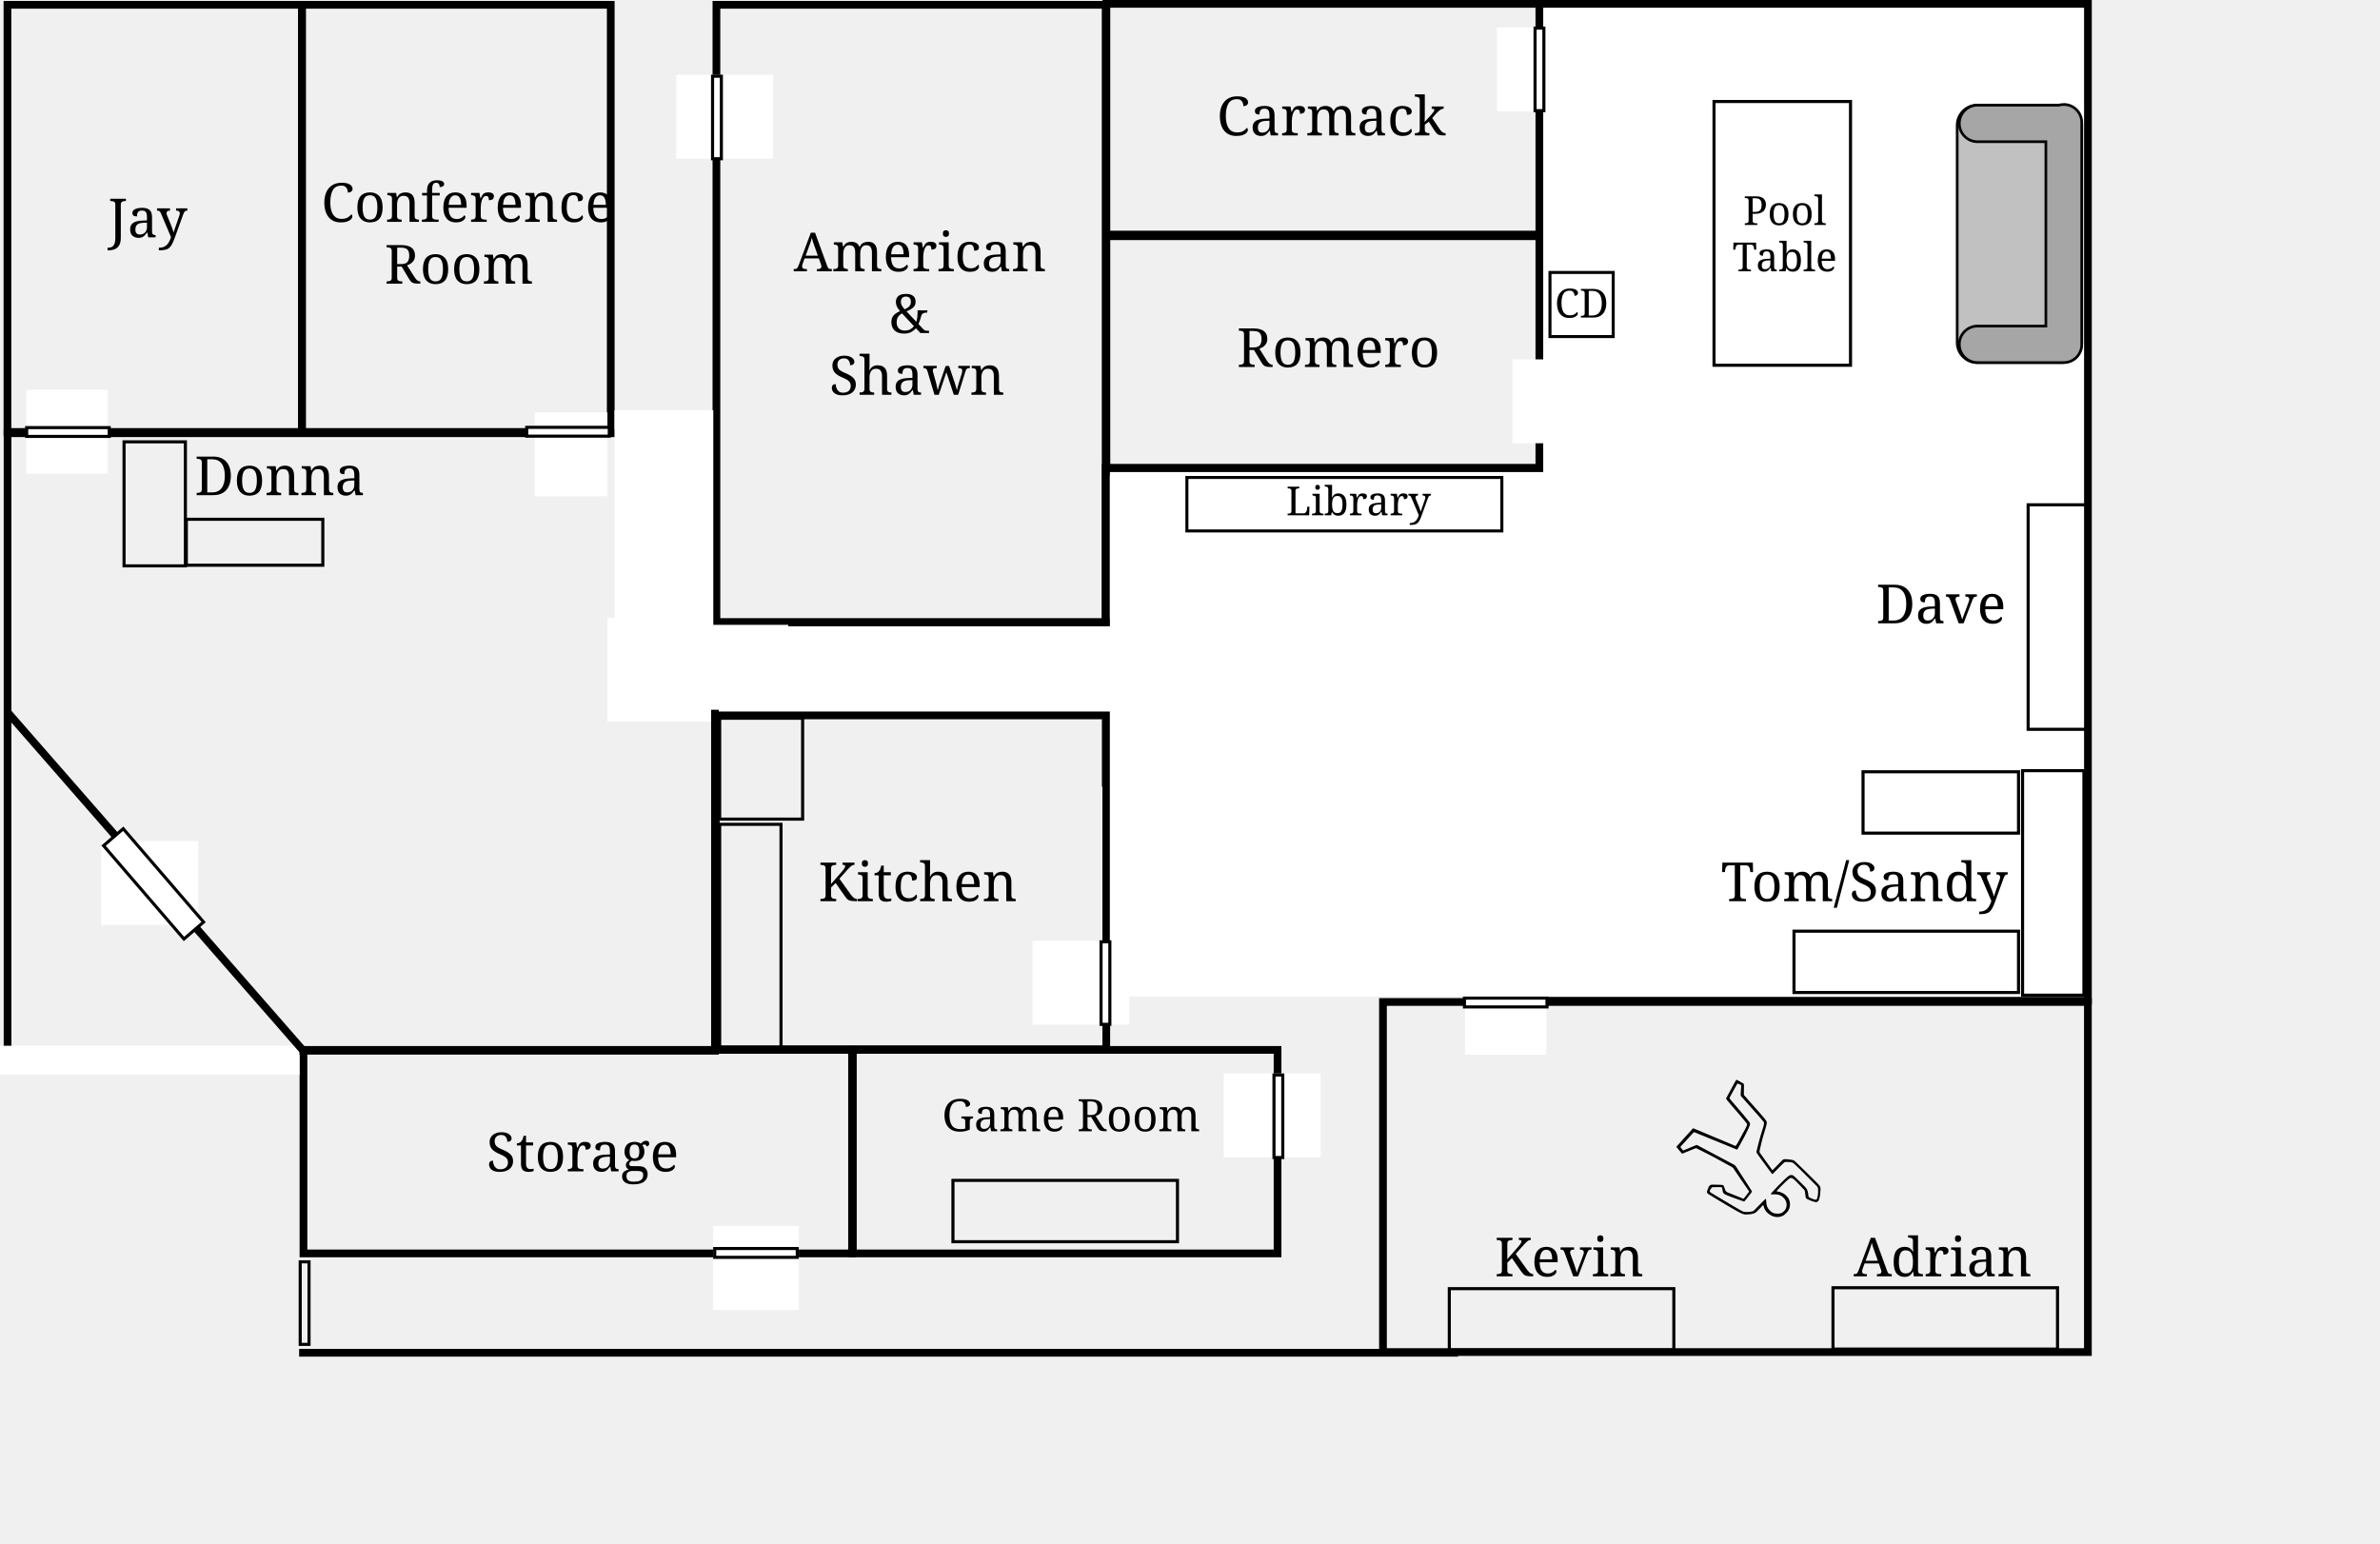
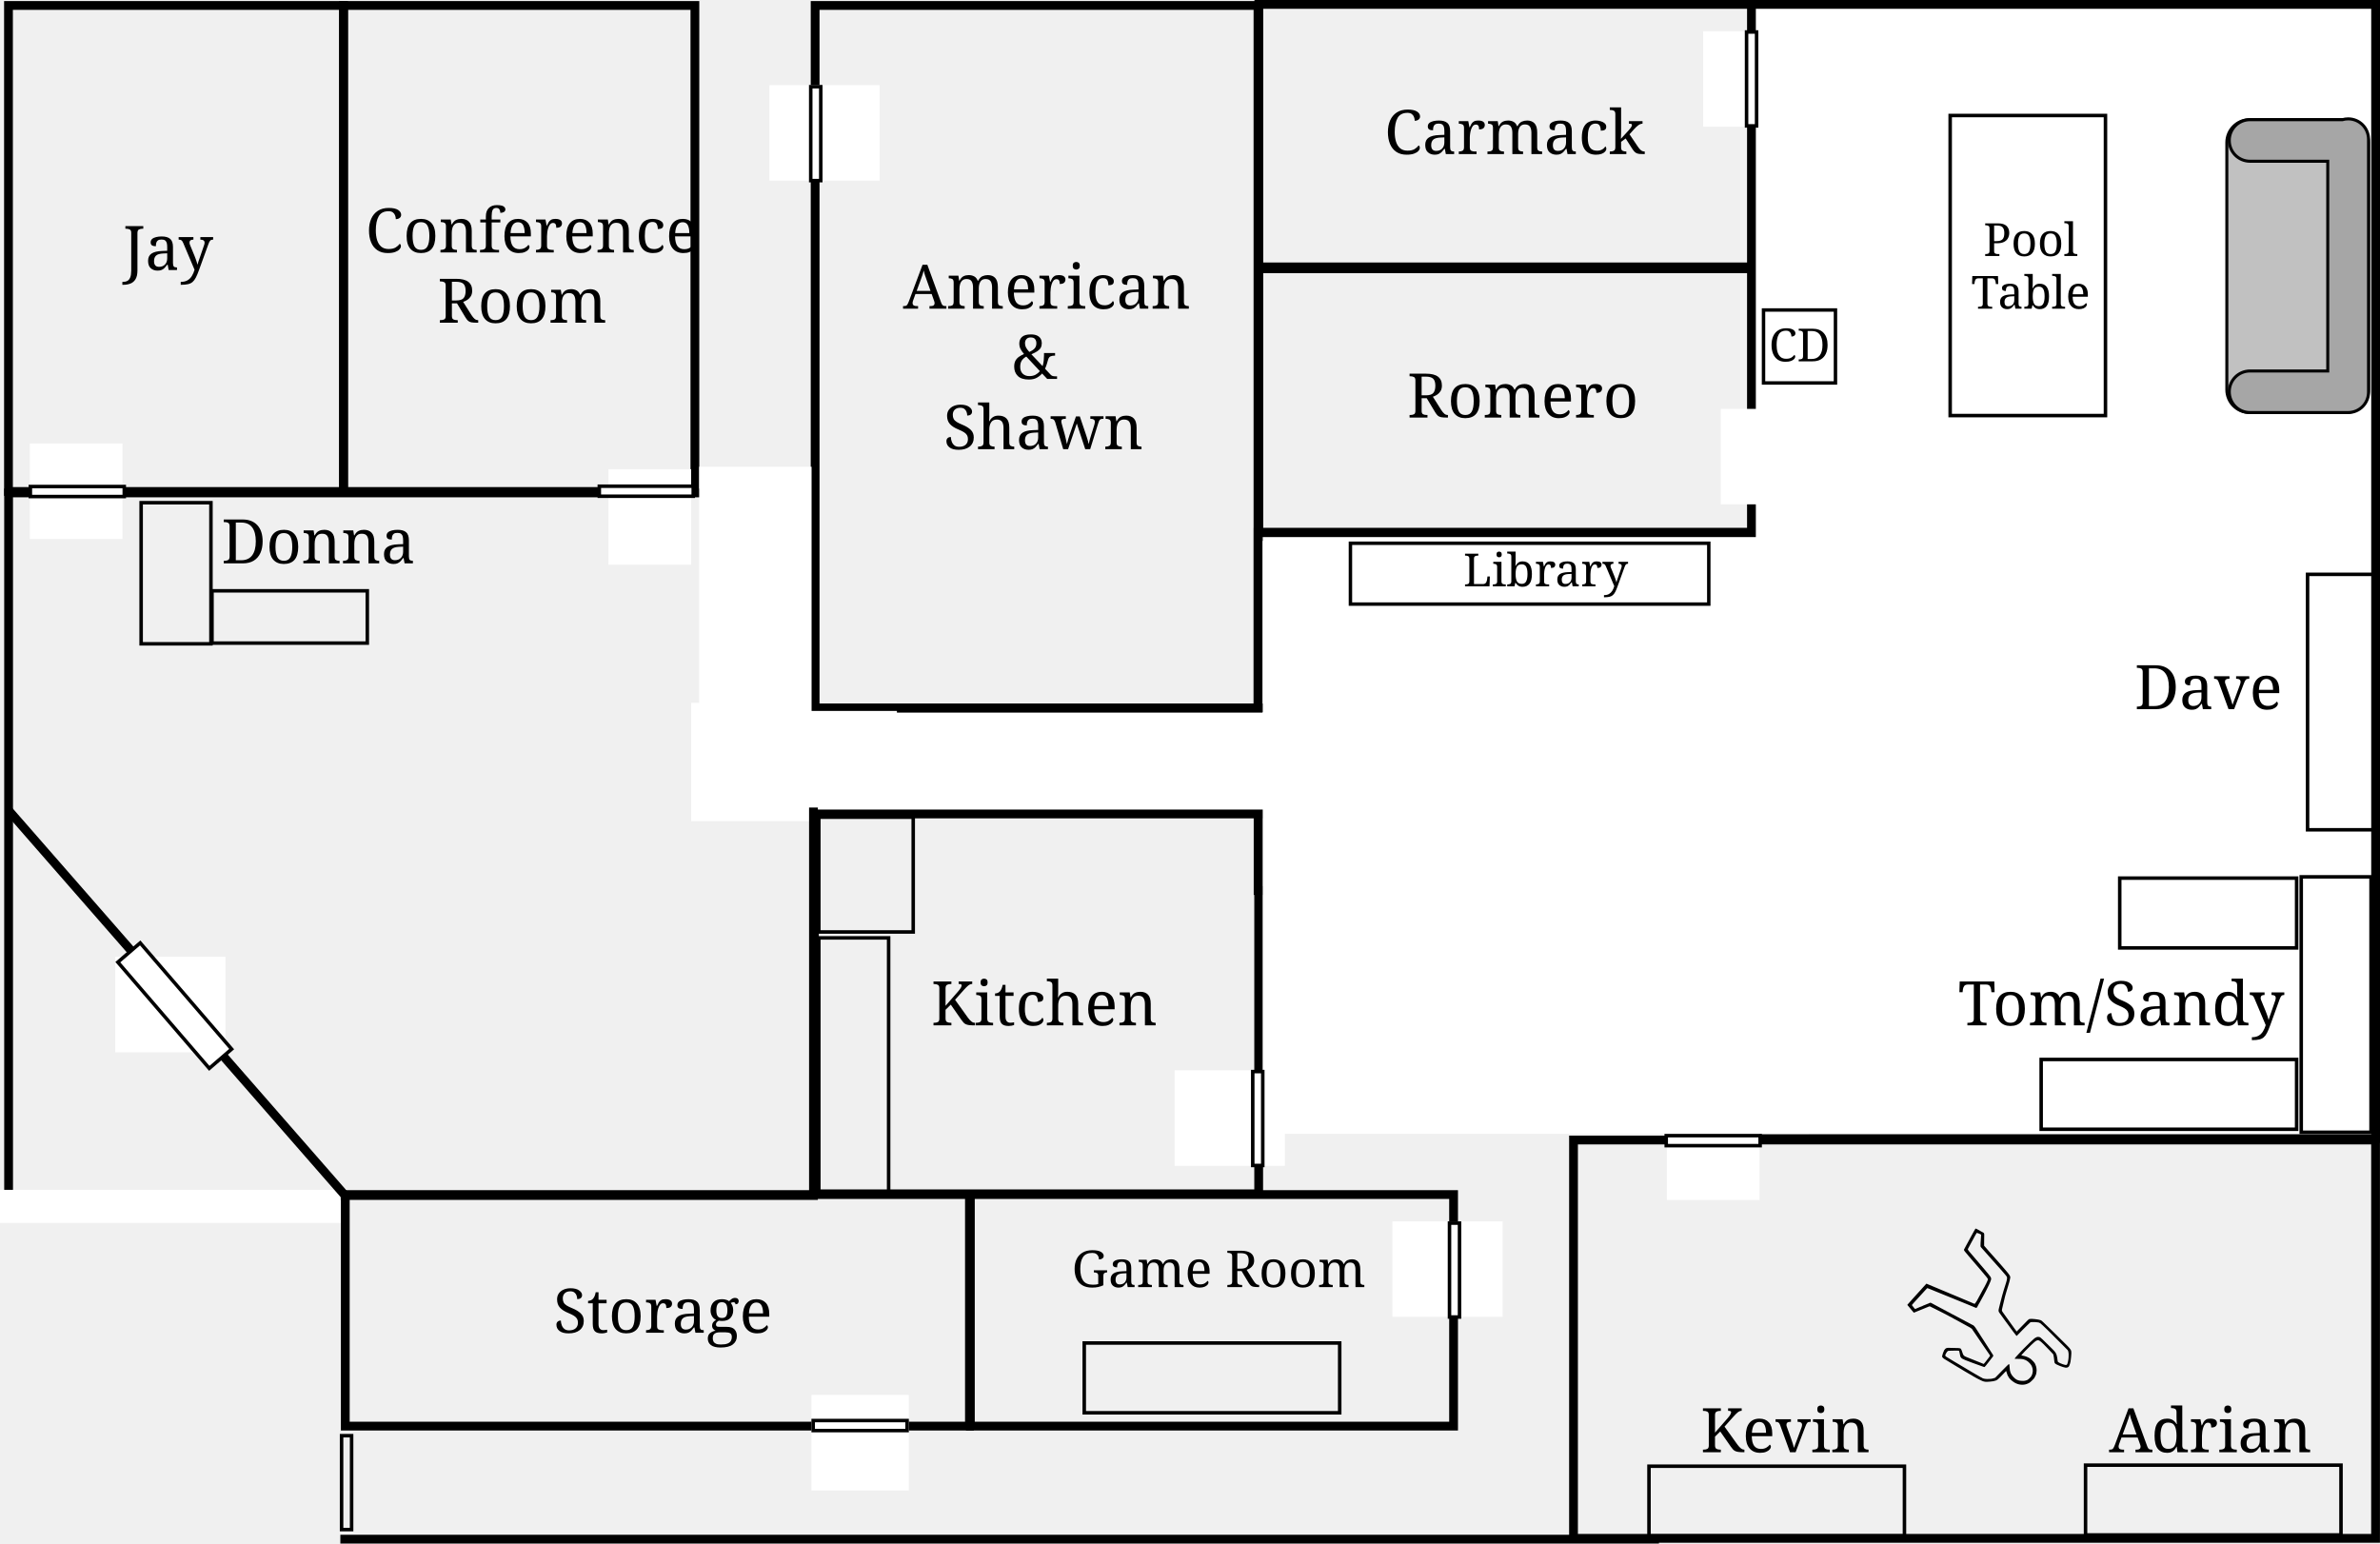
- <svg xmlns="http://www.w3.org/2000/svg" id="svg2" version="1.1" xml:space="preserve" width="2055.239" height="1333.053" viewBox="0 0 1926.787 1249.737">
+ <svg xmlns="http://www.w3.org/2000/svg" id="svg2" version="1.1" xml:space="preserve" width="1806.363" height="1171.628" viewBox="0 0 1693.465 1098.402">
  <defs id="defs6">
    <clipPath clipPathUnits="userSpaceOnUse" id="clipPath22">
      <path d="M 0,0 H 1920 V 1080 H 0 Z" id="path24" />
    </clipPath>
    <clipPath clipPathUnits="userSpaceOnUse" id="clipPath212">
      <path d="m 1303.128,486.036 125.246,72.4 18.954,-32.79 -125.246,-72.4 z" id="path214" />
    </clipPath>
    <clipPath clipPathUnits="userSpaceOnUse" id="clipPath218">
      <path d="M 0,0 H 1920 V 1080 H 0 Z" id="path220" />
    </clipPath>
    <clipPath clipPathUnits="userSpaceOnUse" id="clipPath232">
      <path d="M 0,0 H 1920 V 1080 H 0 Z" id="path234" />
    </clipPath>
  </defs>
  <g id="g10" transform="matrix(1.25,0,0,-1.25,-626.1915,1313.4)">
    <path id="path30" style="fill:none;stroke:#000000;stroke-width:5;stroke-linecap:butt;stroke-linejoin:miter;stroke-miterlimit:4;stroke-dasharray:none;stroke-opacity:1" d="m 1217.518,1048.22 h 286.118 V 898.785 H 1217.518 Z" />
    <path id="path34" style="fill:none;stroke:#000000;stroke-width:5;stroke-linecap:butt;stroke-linejoin:miter;stroke-miterlimit:4;stroke-dasharray:none;stroke-opacity:1" d="m 1217.518,897.717 h 286.118 V 745.283 H 1217.518 Z" />
    <path id="path38" style="fill:none;stroke:#000000;stroke-width:5;stroke-linecap:butt;stroke-linejoin:miter;stroke-miterlimit:4;stroke-dasharray:none;stroke-opacity:1" d="m 1396.646,401.719 h 456.551 V 174.967 H 1396.646 Z" />
    <path id="path42" style="fill:none;stroke:#000000;stroke-width:5;stroke-linecap:butt;stroke-linejoin:miter;stroke-miterlimit:4;stroke-dasharray:none;stroke-opacity:1" d="m 1053.321,370.678 h 275.052 v -131.82 H 1053.321 Z" />
    <path id="path46" style="fill:none;stroke:#000000;stroke-width:5;stroke-linecap:butt;stroke-linejoin:miter;stroke-miterlimit:4;stroke-dasharray:none;stroke-opacity:1" d="m 964.55,588.567 h 252.885 V 371.105 H 964.55 Z" />
    <path id="path50" style="fill:none;stroke:#000000;stroke-width:5;stroke-linecap:butt;stroke-linejoin:miter;stroke-miterlimit:4;stroke-dasharray:none;stroke-opacity:1" d="m 1217.11,747.734 h 341.377 V 543.749 H 1217.11 Z" />
    <path d="m 1497.934,1048.22 h 355.291 V 402.522 h -355.291 z" style="fill:#ffffff;fill-opacity:1;fill-rule:nonzero;stroke:none" id="path52" />
    <path id="path56" style="fill:none;stroke:#000000;stroke-width:5;stroke-linecap:butt;stroke-linejoin:miter;stroke-miterlimit:4;stroke-dasharray:none;stroke-opacity:1" d="m 1497.934,1048.22 h 355.291 V 402.522 H 1497.934 Z" />
    <path d="M 936.539,647.717 H 1254.098 V 587.35 H 936.539 Z" style="fill:#ffffff;fill-opacity:1;fill-rule:nonzero;stroke:none" id="path58" />
    <path id="path62" style="fill:none;stroke:#000000;stroke-width:5;stroke-linecap:butt;stroke-linejoin:miter;stroke-miterlimit:4;stroke-dasharray:none;stroke-opacity:1" d="m 936.539,647.717 h 317.559 V 587.35 H 936.539 Z" />
    <path d="m 1219.742,744.964 h 310.901 v -339.68 h -310.901 z" style="fill:#ffffff;fill-opacity:1;fill-rule:nonzero;stroke:none" id="path64" />
    <text id="text68" style="font-variant:normal;font-weight:normal;line-height:0%;font-family:Georgia;-inkscape-font-specification:Georgia;writing-mode:lr-tb;fill:#000000;fill-opacity:1;fill-rule:nonzero;stroke:none" transform="scale(1,-1)" x="1031" y="-467">
      <tspan id="tspan70" y="-467" x="1031 1055.301 1065.555 1077.638 1093.531 1113.901 1130.82" style="font-size:35px;line-height:1.25">Kitchen</tspan>
    </text>
    <text id="text74" style="font-variant:normal;font-weight:normal;line-height:0%;font-family:Georgia;-inkscape-font-specification:Georgia;writing-mode:lr-tb;fill:#000000;fill-opacity:1;fill-rule:nonzero;stroke:none" transform="scale(1,-1)" x="1111" y="-318">
      <tspan id="tspan76" y="-318" x="1111 1132.028 1146.647 1172.199 1186.209 1193.2 1213.561 1229.195 1244.829" style="font-size:29px;line-height:1.25">Game Room</tspan>
    </text>
    <text id="text80" style="font-variant:normal;font-weight:normal;line-height:0%;font-family:Georgia;-inkscape-font-specification:Georgia;writing-mode:lr-tb;fill:#000000;fill-opacity:1;fill-rule:nonzero;stroke:none" transform="scale(1,-1)" x="1302" y="-813">
      <tspan id="tspan82" y="-813" x="1302 1326.559 1345.414 1376.238 1393.168 1407.507" style="font-size:35px;line-height:1.25">Romero</tspan>
    </text>
    <text id="text86" style="font-variant:normal;font-weight:normal;line-height:0%;font-family:Georgia;-inkscape-font-specification:Georgia;writing-mode:lr-tb;fill:#000000;fill-opacity:1;fill-rule:nonzero;stroke:none" transform="scale(1,-1)" x="1289" y="-963">
      <tspan id="tspan88" y="-963" x="1289 1311.474 1329.117 1343.47 1374.309 1391.953 1407.846" style="font-size:35px;line-height:1.25">Carmack</tspan>
    </text>
    <text id="text92" style="font-variant:normal;font-weight:normal;line-height:0%;font-family:Georgia;-inkscape-font-specification:Georgia;writing-mode:lr-tb;fill:#000000;fill-opacity:1;fill-rule:nonzero;stroke:none" transform="scale(1,-1)" x="1469" y="-224">
      <tspan id="tspan94" y="-224" x="1469 1493.301 1510.219 1527.601 1537.855" style="font-size:35px;line-height:1.25">Kevin</tspan>
    </text>
    <text id="text98" style="font-variant:normal;font-weight:normal;line-height:0%;font-family:Georgia;-inkscape-font-specification:Georgia;writing-mode:lr-tb;fill:#000000;fill-opacity:1;fill-rule:nonzero;stroke:none" transform="scale(1,-1)" x="1701.5" y="-224">
      <tspan id="tspan100" y="-224" x="1701.5 1724.981 1745.079 1759.418 1769.673 1787.309" style="font-size:35px;line-height:1.25">Adrian</tspan>
    </text>
    <text id="text104" style="font-variant:normal;font-weight:normal;line-height:0%;font-family:Georgia;-inkscape-font-specification:Georgia;writing-mode:lr-tb;fill:#000000;fill-opacity:1;fill-rule:nonzero;stroke:none" transform="scale(1,-1)" x="1615.6" y="-467">
      <tspan id="tspan106" y="-467" x="1615.6 1637.255 1656.123 1686.955 1703.359 1722.994 1740.631 1761.309 1781.406" style="font-size:35px;line-height:1.25">Tom/Sandy</tspan>
    </text>
    <text id="text110" style="font-variant:normal;font-weight:normal;line-height:0%;font-family:Georgia;-inkscape-font-specification:Georgia;writing-mode:lr-tb;fill:#000000;fill-opacity:1;fill-rule:nonzero;stroke:none" transform="scale(1,-1)" x="1716" y="-647">
      <tspan id="tspan112" y="-647" x="1716 1742.215 1759.852 1777.233" style="font-size:35px;line-height:1.25">Dave</tspan>
    </text>
    <path id="path116" style="fill:none;stroke:#000000;stroke-width:2;stroke-linecap:butt;stroke-linejoin:miter;stroke-miterlimit:4;stroke-dasharray:none;stroke-opacity:1" d="m 1439.61,216.028 h 145.417 V 176.296 H 1439.61 Z" />
    <path id="path120" style="fill:none;stroke:#000000;stroke-width:2;stroke-linecap:butt;stroke-linejoin:miter;stroke-miterlimit:4;stroke-dasharray:none;stroke-opacity:1" d="m 1688.11,216.629 h 145.417 V 176.896 H 1688.11 Z" />
    <path id="path124" style="fill:none;stroke:#000000;stroke-width:2;stroke-linecap:butt;stroke-linejoin:miter;stroke-miterlimit:4;stroke-dasharray:none;stroke-opacity:1" d="M 967.053,371.373 V 516.791 h 39.733 V 371.373 Z" />
    <path id="path128" style="fill:none;stroke:#000000;stroke-width:2;stroke-linecap:butt;stroke-linejoin:miter;stroke-miterlimit:4;stroke-dasharray:none;stroke-opacity:1" d="M 1810.892,406.127 V 551.545 h 39.733 V 406.127 Z" />
    <path id="path132" style="fill:none;stroke:#000000;stroke-width:2;stroke-linecap:butt;stroke-linejoin:miter;stroke-miterlimit:4;stroke-dasharray:none;stroke-opacity:1" d="m 1662.85,447.581 h 145.417 V 407.849 H 1662.85 Z" />
    <path id="path136" style="fill:none;stroke:#000000;stroke-width:2;stroke-linecap:butt;stroke-linejoin:miter;stroke-miterlimit:4;stroke-dasharray:none;stroke-opacity:1" d="m 1707.57,550.824 h 100.697 V 511.091 H 1707.57 Z" />
    <path id="path140" style="fill:none;stroke:#000000;stroke-width:2;stroke-linecap:butt;stroke-linejoin:miter;stroke-miterlimit:4;stroke-dasharray:none;stroke-opacity:1" d="M 1814.492,578.333 V 723.751 h 39.733 V 578.333 Z" />
    <path id="path144" style="fill:none;stroke:#000000;stroke-width:2;stroke-linecap:butt;stroke-linejoin:miter;stroke-miterlimit:4;stroke-dasharray:none;stroke-opacity:1" d="m 967.053,520.163 v 65.347 h 53.735 v -65.347 z" />
    <path id="path148" style="fill:none;stroke:#000000;stroke-width:2;stroke-linecap:butt;stroke-linejoin:miter;stroke-miterlimit:4;stroke-dasharray:none;stroke-opacity:1" d="m 1118.138,286.168 h 145.417 V 246.436 H 1118.138 Z" />
    <path id="path152" style="fill:none;stroke:#000000;stroke-width:2;stroke-linecap:butt;stroke-linejoin:miter;stroke-miterlimit:4;stroke-dasharray:none;stroke-opacity:1" d="M 1611.052,814.138 V 984.965 h 88.402 V 814.138 Z" />
    <text id="text156" style="font-variant:normal;font-weight:normal;line-height:0%;font-family:Georgia;-inkscape-font-specification:Georgia;writing-mode:lr-tb;fill:#000000;fill-opacity:1;fill-rule:nonzero;stroke:none" transform="scale(1,-1)" x="1630" y="-905">
      <tspan id="tspan158" y="-905" x="1630 1645.857 1659.869 1673.88 1681.314" style="font-size:26px;line-height:1.25">Pool </tspan>
    </text>
    <text id="text162" style="font-variant:normal;font-weight:normal;line-height:0%;font-family:Georgia;-inkscape-font-specification:Georgia;writing-mode:lr-tb;fill:#000000;fill-opacity:1;fill-rule:nonzero;stroke:none" transform="scale(1,-1)" x="1623" y="-875">
      <tspan id="tspan164" y="-875" x="1623 1639.086 1652.182 1666.735 1674.163" style="font-size:26px;line-height:1.25">Table</tspan>
    </text>
    <text id="text162-3" style="font-variant:normal;font-weight:normal;line-height:0%;font-family:Georgia;-inkscape-font-specification:Georgia;writing-mode:lr-tb;fill:#000000;fill-opacity:1;fill-rule:nonzero;stroke:none" transform="scale(1,-1)" x="1333.915" y="-716.931">
      <tspan id="tspan164-9" style="font-size:26px;line-height:1.25" x="1333.915" y="-716.931">Library</tspan>
    </text>
    <text id="text162-3-9" style="font-variant:normal;font-weight:normal;line-height:0%;font-family:Georgia;-inkscape-font-specification:Georgia;writing-mode:lr-tb;fill:#000000;fill-opacity:1;fill-rule:nonzero;stroke:none" transform="scale(1,-1)" x="1507.881" y="-845.025">
      <tspan id="tspan164-9-9" style="font-size:26px;line-height:1.25" x="1507.881" y="-845.025">CD</tspan>
    </text>
    <path id="path168" style="fill:none;stroke:#000000;stroke-width:5;stroke-linecap:butt;stroke-linejoin:miter;stroke-miterlimit:4;stroke-dasharray:none;stroke-opacity:1" d="m 697.498,370.678 h 355.291 v -131.82 H 697.498 Z" />
    <text id="text172" style="font-variant:normal;font-weight:normal;line-height:0%;font-family:Georgia;-inkscape-font-specification:Georgia;writing-mode:lr-tb;fill:#000000;fill-opacity:1;fill-rule:nonzero;stroke:none" transform="scale(1,-1)" x="816" y="-292">
      <tspan id="tspan174" y="-292" x="816 835.635 847.717 866.586 880.925 898.562 916.387" style="font-size:35px;line-height:1.25">Storage</tspan>
    </text>
    <path id="path178" style="fill:none;stroke:#000000;stroke-width:5;stroke-linecap:butt;stroke-linejoin:miter;stroke-miterlimit:4;stroke-dasharray:none;stroke-opacity:1" d="m 964.95,1047.61 h 252.085 V 647.638 H 964.95 Z" />
    <text id="text182" style="font-variant:normal;font-weight:normal;line-height:0%;font-family:Georgia;-inkscape-font-specification:Georgia;writing-mode:lr-tb;fill:#000000;fill-opacity:1;fill-rule:nonzero;stroke:none" transform="scale(1,-1)" x="1015" y="-875">
      <tspan id="tspan184" y="-875" x="1015 1038.481 1069.313 1086.232 1100.572 1110.826 1126.72 1144.356 1165.034" style="font-size:35px;line-height:1.25">American </tspan>
    </text>
    <text id="text188" style="font-variant:normal;font-weight:normal;line-height:0%;font-family:Georgia;-inkscape-font-specification:Georgia;writing-mode:lr-tb;fill:#000000;fill-opacity:1;fill-rule:nonzero;stroke:none" transform="scale(1,-1)" x="1077" y="-835">
      <tspan id="tspan190" y="-835" x="1077 1101.864" style="font-size:35px;line-height:1.25">&amp; </tspan>
    </text>
    <text id="text194" style="font-variant:normal;font-weight:normal;line-height:0%;font-family:Georgia;-inkscape-font-specification:Georgia;writing-mode:lr-tb;fill:#000000;fill-opacity:1;fill-rule:nonzero;stroke:none" transform="scale(1,-1)" x="1038" y="-795">
      <tspan id="tspan196" y="-795" x="1038 1057.635 1078.005 1095.641 1121.447" style="font-size:35px;line-height:1.25">Shawn</tspan>
    </text>
    <path d="M 894.364,650.609 H 962.505 V 583.261 H 894.364 Z" style="fill:#ffffff;fill-opacity:1;fill-rule:nonzero;stroke:none" id="path198" />
    <path id="path202" style="fill:none;stroke:#000000;stroke-width:5;stroke-linecap:butt;stroke-linejoin:miter;stroke-miterlimit:4;stroke-dasharray:none;stroke-opacity:1" d="m 694.691,174.499 h 750.585" />
    <path id="path238" style="fill:none;stroke:#000000;stroke-width:5;stroke-linecap:butt;stroke-linejoin:miter;stroke-miterlimit:4;stroke-dasharray:none;stroke-opacity:1" d="M 505.848,770.11 H 964.005 V 370.137 H 505.848 Z" />
    <path d="m 943.364,646 h 68.141 v -55 h -68.141 z" style="fill:#ffffff;fill-opacity:1;fill-rule:nonzero;stroke:none" id="path240" />
    <path id="path244" style="fill:none;stroke:#000000;stroke-width:5;stroke-linecap:butt;stroke-linejoin:miter;stroke-miterlimit:4;stroke-dasharray:none;stroke-opacity:1" d="M 696.485,1047.61 H 896.507 V 770.934 H 696.485 Z" />
    <text id="text248" style="font-variant:normal;font-weight:normal;line-height:0%;font-family:Georgia;-inkscape-font-specification:Georgia;writing-mode:lr-tb;fill:#000000;fill-opacity:1;fill-rule:nonzero;stroke:none" transform="scale(1,-1)" x="709" y="-907">
      <tspan id="tspan250" y="-907" x="709 731.474 750.342 771.031 782.409 799.317 813.671 830.579 851.268 867.162 884.07" style="font-size:35px;line-height:1.25">Conference </tspan>
    </text>
    <text id="text254" style="font-variant:normal;font-weight:normal;line-height:0%;font-family:Georgia;-inkscape-font-specification:Georgia;writing-mode:lr-tb;fill:#000000;fill-opacity:1;fill-rule:nonzero;stroke:none" transform="scale(1,-1)" x="750" y="-867">
      <tspan id="tspan256" y="-867" x="750 774.56 793.414 812.268" style="font-size:35px;line-height:1.25">Room</tspan>
    </text>
    <text id="text260" style="font-variant:normal;font-weight:normal;line-height:0%;font-family:Georgia;-inkscape-font-specification:Georgia;writing-mode:lr-tb;fill:#000000;fill-opacity:1;fill-rule:nonzero;stroke:none" transform="scale(1,-1)" x="627" y="-730">
      <tspan id="tspan262" y="-730" x="627 653.215 672.083 692.761 713.44" style="font-size:35px;line-height:1.25">Donna</tspan>
    </text>
    <path id="path266" style="fill:none;stroke:#000000;stroke-width:5;stroke-linecap:butt;stroke-linejoin:miter;stroke-miterlimit:4;stroke-dasharray:none;stroke-opacity:1" d="M 505.779,1047.61 H 696.54 V 770.934 H 505.779 Z" />
    <text id="text270" style="font-variant:normal;font-weight:normal;line-height:0%;font-family:Georgia;-inkscape-font-specification:Georgia;writing-mode:lr-tb;fill:#000000;fill-opacity:1;fill-rule:nonzero;stroke:none" transform="scale(1,-1)" x="571" y="-897">
      <tspan id="tspan272" y="-897" x="571 589.116 606.742" style="font-size:35px;line-height:1.25">Jay</tspan>
    </text>
    <path d="m 500.953,373.364 h 193.948 v -18.804 H 500.953 Z" style="fill:#ffffff;fill-opacity:1;fill-rule:nonzero;stroke:none" id="path276" />
    <path id="path280" style="fill:none;stroke:#000000;stroke-width:5;stroke-linecap:butt;stroke-linejoin:miter;stroke-miterlimit:4;stroke-dasharray:none;stroke-opacity:1" d="M 506.228,588.945 697.727,369.751" />
    <path d="m 847.301,783.609 h 47.063 v -54.347 h -47.063 z" style="fill:#ffffff;fill-opacity:1;fill-rule:nonzero;stroke:none" id="path282" />
    <path d="m 898.932,785.002 h 64 V 642.553 h -64 z" style="fill:#ffffff;fill-opacity:1;fill-rule:nonzero;stroke:none" id="path284" />
    <path d="m 938.932,1002.247 h 62.757 v -54.348 h -62.757 z" style="fill:#ffffff;fill-opacity:1;fill-rule:nonzero;stroke:none" id="path286" />
    <path d="m 517.932,798.247 h 52.758 v -54.347 h -52.758 z" style="fill:#ffffff;fill-opacity:1;fill-rule:nonzero;stroke:none" id="path288" />
    <path d="m 566.549,506.01 h 62.758 v -54.347 h -62.758 z" style="fill:#ffffff;fill-opacity:1;fill-rule:nonzero;stroke:none" id="path290" />
    <path d="m 962.842,256.6 h 55.456 v -54.347 h -55.456 z" style="fill:#ffffff;fill-opacity:1;fill-rule:nonzero;stroke:none" id="path292" />
    <path d="m 1293.54,355.421 h 62.758 v -54.347 h -62.758 z" style="fill:#ffffff;fill-opacity:1;fill-rule:nonzero;stroke:none" id="path294" />
    <path d="m 1169.587,441.382 h 62.757 V 387.035 h -62.757 z" style="fill:#ffffff;fill-opacity:1;fill-rule:nonzero;stroke:none" id="path296" />
    <path d="m 1449.773,421.952 h 52.757 V 367.605 h -52.757 z" style="fill:#ffffff;fill-opacity:1;fill-rule:nonzero;stroke:none" id="path298" />
    <path d="m 1480.482,817.952 h 62.758 V 763.605 h -62.758 z" style="fill:#ffffff;fill-opacity:1;fill-rule:nonzero;stroke:none" id="path300" />
    <path d="m 1470.482,1032.953 h 62.758 v -54.348 h -62.758 z" style="fill:#ffffff;fill-opacity:1;fill-rule:nonzero;stroke:none" id="path302" />
    <path id="path306" style="fill:none;stroke:#000000;stroke-width:2;stroke-linecap:butt;stroke-linejoin:miter;stroke-miterlimit:4;stroke-dasharray:none;stroke-opacity:1" d="m 695.386,179.95 v 53.456 h 5.709 V 179.95 Z" />
    <path id="path310" style="fill:none;stroke:#000000;stroke-width:2;stroke-linecap:butt;stroke-linejoin:miter;stroke-miterlimit:4;stroke-dasharray:none;stroke-opacity:1" d="m 1326.052,300.966 v 53.456 h 5.709 V 300.966 Z" />
    <path id="path314" style="fill:none;stroke:#000000;stroke-width:2;stroke-linecap:butt;stroke-linejoin:miter;stroke-miterlimit:4;stroke-dasharray:none;stroke-opacity:1" d="m 1017.298,236.318 h -53.456 v 5.709 h 53.456 z" />
    <path id="path318" style="fill:none;stroke:#000000;stroke-width:2;stroke-linecap:butt;stroke-linejoin:miter;stroke-miterlimit:4;stroke-dasharray:none;stroke-opacity:1" d="m 1214.052,387.236 v 53.456 h 5.709 V 387.236 Z" />
    <path id="path322" style="fill:none;stroke:#000000;stroke-width:2;stroke-linecap:butt;stroke-linejoin:miter;stroke-miterlimit:4;stroke-dasharray:none;stroke-opacity:1" d="m 1502.879,398.51 h -53.456 v 5.709 h 53.456 z" />
    <path id="path330" style="fill:none;stroke:#000000;stroke-width:2;stroke-linecap:butt;stroke-linejoin:miter;stroke-miterlimit:4;stroke-dasharray:none;stroke-opacity:1" d="m 1495.152,979.051 v 53.456 h 5.709 v -53.456 z" />
    <path id="path334" style="fill:none;stroke:#000000;stroke-width:2;stroke-linecap:butt;stroke-linejoin:miter;stroke-miterlimit:4;stroke-dasharray:none;stroke-opacity:1" d="m 962.45,947.899 v 53.456 h 5.709 v -53.456 z" />
    <path d="m 895.56,768.219 h -53.456 v 5.709 h 53.456 z" style="fill:#ffffff;fill-opacity:1;fill-rule:nonzero;stroke:none" id="path340" />
    <path id="path344" style="fill:none;stroke:#000000;stroke-width:2;stroke-linecap:butt;stroke-linejoin:miter;stroke-miterlimit:4;stroke-dasharray:none;stroke-opacity:1" d="m 895.56,768.219 h -53.456 v 5.709 h 53.456 z" />
    <path d="m 571.689,768.042 h -53.456 v 5.709 h 53.456 z" style="fill:#ffffff;fill-opacity:1;fill-rule:nonzero;stroke:none" id="path346" />
    <path id="path350" style="fill:none;stroke:#000000;stroke-width:2;stroke-linecap:butt;stroke-linejoin:miter;stroke-miterlimit:4;stroke-dasharray:none;stroke-opacity:1" d="m 571.689,768.042 h -53.456 v 5.709 h 53.456 z" />
    <path d="m 620.083,442.521 -52.056,60.444 12.733,10.966 52.056,-60.444 z" style="fill:#ffffff;fill-opacity:1;fill-rule:nonzero;stroke:none" id="path352" />
    <path id="path356" style="fill:none;stroke:#000000;stroke-width:2;stroke-linecap:butt;stroke-linejoin:miter;stroke-miterlimit:4;stroke-dasharray:none;stroke-opacity:1" d="m 620.083,442.521 -52.056,60.444 12.733,10.966 52.056,-60.444 z" />
    <path id="path360" style="fill:none;stroke:#000000;stroke-width:2;stroke-linecap:butt;stroke-linejoin:miter;stroke-miterlimit:4;stroke-dasharray:none;stroke-opacity:1" d="m 581.293,684.205 v 80.333 h 39.733 v -80.333 z" />
    <path id="path364" style="fill:none;stroke:#000000;stroke-width:2;stroke-linecap:butt;stroke-linejoin:miter;stroke-miterlimit:4;stroke-dasharray:none;stroke-opacity:1" d="m 621.627,684.613 v 29.763 h 88.402 V 684.613 Z" />
    <rect style="opacity:0.98;fill:#c0c0c0;fill-opacity:1;stroke:#000000;stroke-width:1.723;stroke-miterlimit:4;stroke-dasharray:none;stroke-dashoffset:0;stroke-opacity:1" id="rect3832" width="80.67" height="166.717" x="1768.539" y="-982.587" transform="scale(1,-1)" ry="13" />
    <path style="fill:#000000;stroke-width:0.11" d="m 1630.443,347.724 c 0,-0.416 -0.024,-1.946 -0.047,-3.4 -0.023,-1.454 -0.025,-2.707 -0.01,-2.784 0.02,-0.077 1.445,-1.712 3.166,-3.633 4.857,-5.421 8.796,-9.914 9.896,-11.287 1.587,-1.981 1.875,-2.494 1.811,-3.221 -0.043,-0.484 -0.53,-2.657 -0.612,-2.733 -0.058,-0.062 -1.235,-3.989 -1.901,-6.376 -0.23,-0.824 -0.45,-1.608 -0.489,-1.741 -0.133,-0.456 -1.246,-5.153 -1.548,-6.534 -0.336,-1.535 -0.363,-1.416 0.644,-2.819 0.704,-0.979 1.417,-1.975 2.074,-2.891 0.285,-0.398 0.751,-1.049 1.036,-1.446 0.285,-0.398 0.751,-1.049 1.036,-1.446 0.285,-0.398 0.751,-1.049 1.036,-1.446 0.285,-0.398 0.759,-1.058 1.052,-1.469 0.293,-0.411 0.711,-0.982 0.928,-1.269 l 0.395,-0.522 0.991,1.022 c 6.032,6.216 5.749,5.944 6.36,6.114 0.919,0.255 5.226,-0.221 6.384,-0.706 0.46,-0.193 1.062,-0.748 5.449,-5.03 0.848,-0.828 2.236,-2.182 3.084,-3.01 2.237,-2.184 4.697,-4.623 6.448,-6.393 2.177,-2.202 2.456,-2.717 2.403,-4.432 -0.031,-1.004 -0.243,-3.251 -0.38,-4.035 -0.059,-0.338 -0.103,-0.656 -0.098,-0.707 0.024,-0.229 -0.577,-2.129 -0.797,-2.517 -0.368,-0.65 -1.165,-0.998 -2.027,-0.888 -0.581,0.075 -2.313,0.598 -2.987,0.903 -0.147,0.068 -0.626,0.268 -1.062,0.446 -1.57,0.643 -2.067,1.019 -2.261,1.709 -0.083,0.295 -0.304,2.154 -0.328,2.764 -0.01,0.134 -0.092,0.594 -0.192,1.024 l -0.183,0.782 -2.377,2.536 c -2.425,2.588 -4.391,4.497 -5.152,5.005 -0.878,0.585 -1.419,0.591 -2.4,0.028 -0.608,-0.35 -4.453,-3.984 -6.053,-5.722 -0.495,-0.538 -1.17,-1.271 -1.5,-1.629 -0.33,-0.358 -0.633,-0.709 -0.673,-0.779 -0.046,-0.08 0.281,-0.178 0.879,-0.265 1.147,-0.166 2.804,-0.77 3.705,-1.35 0.21,-0.136 0.561,-0.36 0.779,-0.499 0.478,-0.305 2.166,-2.11 2.305,-2.465 0.056,-0.139 0.204,-0.461 0.331,-0.715 0.574,-1.145 0.85,-3.007 0.628,-4.241 -0.061,-0.337 -0.11,-0.649 -0.109,-0.695 0.01,-0.44 -0.62,-1.943 -1.143,-2.746 -0.365,-0.562 -2.305,-2.436 -2.758,-2.665 -0.211,-0.107 -0.58,-0.293 -0.818,-0.415 -1.829,-0.929 -4.392,-0.966 -6.45,-0.095 -0.702,0.297 -0.83,0.363 -1.385,0.711 -0.787,0.494 -1.35,0.93 -2.122,1.645 -0.613,0.567 -0.823,0.864 -1.634,2.307 -0.073,0.131 -0.274,0.723 -0.445,1.317 -0.34,1.18 -0.408,1.317 -0.549,1.105 -0.052,-0.078 -0.686,-0.746 -1.409,-1.484 -0.723,-0.738 -1.702,-1.748 -2.176,-2.243 -1.504,-1.571 -2.465,-1.959 -5.496,-2.217 -2.412,-0.205 -3.06,-0.15 -4.336,0.366 -0.581,0.236 -1.102,0.477 -1.157,0.538 -0.062,0.056 -0.162,0.117 -0.239,0.124 -0.077,0.007 -0.339,0.134 -0.585,0.278 -0.246,0.144 -0.504,0.278 -0.574,0.296 -0.069,0.019 -0.325,0.154 -0.567,0.302 -0.242,0.148 -0.532,0.302 -0.644,0.342 -0.111,0.041 -0.269,0.144 -0.35,0.231 -0.086,0.083 -0.204,0.147 -0.273,0.134 -0.07,-0.014 -0.208,0.062 -0.306,0.168 -0.102,0.102 -0.236,0.182 -0.306,0.168 -0.07,-0.014 -0.21,0.064 -0.311,0.174 -0.105,0.106 -0.275,0.232 -0.385,0.274 -0.198,0.073 -1.061,0.565 -1.934,1.103 -0.241,0.149 -0.534,0.317 -0.651,0.375 -0.117,0.057 -0.409,0.227 -0.649,0.377 -0.24,0.15 -0.532,0.32 -0.649,0.377 -0.118,0.057 -0.409,0.227 -0.649,0.377 -0.24,0.15 -0.549,0.338 -0.686,0.418 -0.137,0.08 -0.446,0.268 -0.686,0.418 -0.24,0.15 -0.549,0.338 -0.686,0.417 -0.138,0.079 -0.446,0.268 -0.686,0.418 -0.24,0.15 -0.532,0.319 -0.649,0.377 -0.117,0.057 -0.409,0.227 -0.649,0.377 -0.24,0.15 -0.549,0.338 -0.686,0.418 -0.138,0.079 -0.446,0.268 -0.686,0.417 -0.24,0.15 -0.549,0.338 -0.686,0.417 -0.138,0.079 -0.446,0.268 -0.686,0.418 -0.24,0.15 -0.549,0.338 -0.686,0.417 -0.138,0.079 -0.446,0.268 -0.686,0.417 -0.24,0.15 -0.549,0.338 -0.686,0.418 -0.138,0.079 -0.446,0.268 -0.686,0.417 -0.24,0.15 -0.549,0.338 -0.686,0.417 -0.138,0.079 -0.446,0.268 -0.685,0.418 -0.24,0.15 -0.546,0.327 -0.68,0.392 -0.134,0.066 -0.443,0.333 -0.685,0.595 -0.419,0.454 -0.437,0.503 -0.374,1.042 0.067,0.575 0.809,2.643 1.182,3.297 0.113,0.197 0.394,0.534 0.626,0.748 0.478,0.442 0.941,0.565 2.085,0.553 5.511,-0.055 6.407,-0.124 6.768,-0.515 0.203,-0.22 0.608,-1.25 1.009,-2.567 0.332,-1.088 0.781,-1.581 1.831,-2.007 3.009,-1.224 6.61,-2.671 8.314,-3.34 0.69,-0.271 1.392,-0.561 1.56,-0.645 0.334,-0.166 0.337,-0.163 1.31,1.109 0.187,0.245 0.465,0.603 0.617,0.796 0.153,0.192 0.428,0.553 0.614,0.799 0.185,0.247 0.57,0.745 0.854,1.108 0.284,0.363 0.523,0.711 0.53,0.773 0.01,0.062 -0.216,0.437 -0.495,0.834 -0.954,1.355 -1.635,2.342 -2.556,3.711 -0.223,0.331 -0.618,0.913 -0.878,1.292 -0.26,0.38 -0.657,0.959 -0.881,1.29 -0.225,0.33 -0.606,0.89 -0.848,1.244 -0.24,0.356 -0.595,0.874 -0.783,1.154 -0.335,0.498 -0.788,1.163 -1.711,2.513 -0.251,0.367 -0.626,0.917 -0.833,1.221 -0.207,0.305 -0.578,0.841 -0.822,1.194 -0.244,0.353 -0.493,0.739 -0.552,0.859 -0.089,0.183 -1.915,1.279 -2.848,1.708 -0.12,0.054 -1.219,0.661 -2.445,1.346 -1.225,0.686 -2.326,1.291 -2.446,1.345 -0.121,0.053 -0.692,0.371 -1.272,0.702 -0.58,0.332 -1.115,0.611 -1.191,0.619 -0.076,0.008 -0.213,0.097 -0.305,0.197 -0.097,0.096 -0.225,0.171 -0.295,0.157 -0.07,-0.014 -0.203,0.057 -0.295,0.157 -0.097,0.096 -0.23,0.188 -0.306,0.197 -0.076,0.008 -0.476,0.21 -0.89,0.447 -0.414,0.237 -0.815,0.438 -0.891,0.446 -0.076,0.008 -0.199,0.082 -0.274,0.162 -0.08,0.076 -0.239,0.186 -0.366,0.233 -0.126,0.048 -0.333,0.125 -0.46,0.172 -0.127,0.046 -0.291,0.152 -0.366,0.233 -0.08,0.076 -0.198,0.153 -0.274,0.162 -0.077,0.007 -0.339,0.133 -0.585,0.278 -0.246,0.144 -0.503,0.279 -0.571,0.298 -0.069,0.02 -0.306,0.138 -0.527,0.264 -0.222,0.126 -0.526,0.284 -0.676,0.351 -0.54,0.242 -0.713,0.329 -1.212,0.608 -0.279,0.156 -0.657,0.347 -0.841,0.425 -0.183,0.078 -0.563,0.268 -0.842,0.424 -0.279,0.155 -0.656,0.348 -0.838,0.427 -0.181,0.08 -0.493,0.232 -0.692,0.337 -0.396,0.211 -0.807,0.408 -1.07,0.513 -0.094,0.038 -0.382,0.195 -0.642,0.351 -0.501,0.301 -0.732,0.299 -1.406,-0.013 -0.412,-0.191 -0.578,-0.259 -1.145,-0.468 -0.154,-0.057 -0.448,-0.178 -0.653,-0.268 -0.205,-0.091 -0.5,-0.211 -0.654,-0.268 -0.403,-0.149 -0.668,-0.257 -1.092,-0.444 -0.205,-0.091 -0.5,-0.211 -0.653,-0.268 -0.403,-0.149 -0.668,-0.257 -1.092,-0.444 -0.427,-0.188 -0.694,-0.297 -1.093,-0.444 -0.302,-0.111 -1.345,-0.545 -1.672,-0.695 -0.188,-0.087 -0.25,-0.031 -1.014,0.918 -0.447,0.556 -1.28,1.558 -1.845,2.232 l -1.036,1.219 0.271,0.357 c 0.251,0.33 0.757,0.897 2.952,3.309 0.451,0.495 1.187,1.309 1.635,1.808 0.924,1.028 1.983,2.197 3.236,3.57 0.472,0.517 0.987,1.095 1.143,1.283 0.157,0.188 0.594,0.666 0.972,1.062 l 0.688,0.719 0.358,-0.16 c 0.197,-0.088 0.737,-0.317 1.201,-0.508 1.86,-0.769 2.207,-0.914 2.63,-1.1 0.47,-0.207 0.914,-0.392 2.671,-1.114 0.609,-0.25 1.12,-0.468 1.134,-0.483 0.014,-0.016 0.55,-0.241 1.19,-0.502 0.64,-0.26 1.363,-0.559 1.608,-0.664 0.244,-0.105 0.748,-0.316 1.119,-0.469 0.639,-0.263 1.179,-0.491 2.457,-1.035 0.675,-0.287 1.617,-0.678 2.749,-1.14 0.465,-0.19 1.083,-0.447 1.372,-0.572 0.289,-0.125 0.763,-0.33 1.053,-0.454 0.289,-0.125 0.83,-0.353 1.201,-0.505 0.371,-0.153 0.873,-0.365 1.115,-0.472 0.242,-0.107 0.796,-0.339 1.231,-0.515 0.435,-0.176 1.027,-0.423 1.316,-0.549 1.01,-0.44 1.583,-0.685 2.278,-0.975 l 0.7,-0.292 0.376,0.347 c 0.321,0.297 1.504,2.265 1.832,3.046 0.051,0.123 0.64,1.206 1.307,2.406 0.667,1.2 1.244,2.277 1.281,2.392 0.037,0.116 0.139,0.275 0.226,0.356 0.083,0.084 0.147,0.203 0.134,0.274 -0.014,0.07 0.058,0.204 0.159,0.298 0.099,0.097 0.187,0.216 0.189,0.272 0,0.092 0.483,1.027 1.162,2.267 0.616,1.124 0.985,2.18 0.884,2.532 -0.099,0.346 -0.854,1.296 -3.34,4.201 -0.987,1.154 -2.618,3.061 -3.626,4.237 -1.006,1.177 -2.69,3.137 -3.74,4.356 -2.587,3.003 -2.93,3.461 -2.876,3.837 0.023,0.164 0.107,0.36 0.184,0.433 0.079,0.074 0.172,0.228 0.209,0.343 0.038,0.115 0.386,0.779 0.776,1.475 0.389,0.697 0.753,1.363 0.809,1.482 0.182,0.384 0.645,1.233 0.948,1.738 0.163,0.271 0.339,0.592 0.391,0.714 0.053,0.122 0.201,0.401 0.33,0.619 0.129,0.218 0.279,0.495 0.334,0.614 0.055,0.119 0.653,1.218 1.329,2.441 1.132,2.05 1.246,2.221 1.458,2.179 0.217,-0.042 1.668,-0.828 3.2,-1.733 0.382,-0.226 0.786,-0.443 0.897,-0.484 0.482,-0.175 0.688,-0.586 0.682,-1.362 z m -3.128,0.799 c -0.577,0.21 -1.087,0.374 -1.133,0.365 -0.077,-0.015 -1.639,-2.778 -1.857,-3.285 -0.052,-0.122 -0.201,-0.401 -0.329,-0.619 -0.129,-0.218 -0.28,-0.493 -0.337,-0.611 -0.057,-0.118 -0.496,-0.922 -0.977,-1.788 -0.48,-0.866 -0.901,-1.654 -0.935,-1.751 -0.035,-0.097 -0.19,-0.39 -0.346,-0.651 -0.478,-0.796 -0.475,-0.802 1.174,-2.714 6.608,-7.662 10.931,-12.805 11.429,-13.599 0.298,-0.475 0.426,-0.997 0.36,-1.47 -0.055,-0.402 -0.61,-1.836 -1.067,-2.759 -0.132,-0.266 -0.32,-0.661 -0.498,-1.046 -0.261,-0.564 -0.368,-0.783 -0.689,-1.408 -0.177,-0.345 -0.368,-0.724 -0.424,-0.842 -0.056,-0.119 -0.189,-0.376 -0.296,-0.574 -0.107,-0.198 -0.238,-0.457 -0.293,-0.577 -0.054,-0.119 -0.265,-0.514 -0.467,-0.877 -0.202,-0.363 -0.411,-0.759 -0.464,-0.88 -0.053,-0.122 -0.202,-0.399 -0.331,-0.617 -0.129,-0.218 -0.291,-0.518 -0.362,-0.665 -0.249,-0.52 -0.346,-0.699 -0.95,-1.736 -0.335,-0.576 -0.643,-1.139 -0.683,-1.25 -0.041,-0.112 -0.13,-0.254 -0.197,-0.317 -0.07,-0.061 -0.156,-0.206 -0.197,-0.317 -0.041,-0.112 -0.27,-0.539 -0.51,-0.949 -0.24,-0.411 -0.444,-0.809 -0.452,-0.884 -0.01,-0.076 -0.134,-0.247 -0.279,-0.381 -0.226,-0.21 -0.319,-0.223 -0.679,-0.065 -0.776,0.334 -2.598,1.086 -4.369,1.803 -0.443,0.179 -1.152,0.471 -1.575,0.648 -0.423,0.177 -1.229,0.505 -1.791,0.73 -0.562,0.224 -1.427,0.574 -1.923,0.777 -2.227,0.911 -2.635,1.078 -3.321,1.363 -0.401,0.167 -1.241,0.506 -1.866,0.755 -0.625,0.249 -1.529,0.613 -2.009,0.81 -1.954,0.802 -2.666,1.092 -3.639,1.482 -0.561,0.225 -1.413,0.57 -1.894,0.767 -0.48,0.197 -1.266,0.518 -1.746,0.715 -0.48,0.197 -1.2,0.494 -1.601,0.662 -1.548,0.646 -1.763,0.701 -1.952,0.495 -0.097,-0.106 -0.632,-0.687 -1.188,-1.292 -1.325,-1.441 -2.531,-2.757 -3.589,-3.92 -0.472,-0.518 -1.278,-1.402 -1.791,-1.963 -2.153,-2.356 -2.05,-2.218 -1.889,-2.522 0.08,-0.15 0.493,-0.677 0.921,-1.168 l 0.776,-0.894 0.488,0.203 c 0.269,0.111 0.586,0.243 0.707,0.291 0.12,0.05 0.362,0.153 0.537,0.231 0.175,0.079 0.418,0.182 0.54,0.228 0.123,0.047 0.39,0.159 0.596,0.25 0.452,0.199 0.86,0.354 1.138,0.433 0.114,0.032 0.262,0.11 0.33,0.174 0.07,0.061 0.218,0.139 0.333,0.17 0.116,0.031 0.489,0.173 0.831,0.318 0.342,0.144 0.901,0.38 1.244,0.524 0.342,0.144 0.716,0.287 0.831,0.318 0.116,0.031 0.253,0.095 0.305,0.144 0.051,0.048 0.289,0.155 0.526,0.236 0.403,0.138 0.49,0.115 1.352,-0.365 1.035,-0.576 1.846,-1.014 2.164,-1.168 0.118,-0.056 0.51,-0.268 0.873,-0.47 0.363,-0.202 0.759,-0.41 0.881,-0.463 0.122,-0.053 0.654,-0.338 1.183,-0.635 0.529,-0.296 1.056,-0.569 1.17,-0.607 0.115,-0.038 0.26,-0.124 0.322,-0.192 0.069,-0.063 0.218,-0.163 0.344,-0.21 0.126,-0.048 0.333,-0.125 0.46,-0.172 0.126,-0.048 0.281,-0.142 0.344,-0.21 0.069,-0.063 0.207,-0.155 0.322,-0.192 0.115,-0.038 0.64,-0.311 1.168,-0.608 0.528,-0.297 1.054,-0.571 1.169,-0.608 0.115,-0.038 0.269,-0.135 0.344,-0.215 0.08,-0.076 0.198,-0.153 0.274,-0.162 0.077,-0.007 0.339,-0.133 0.585,-0.278 0.246,-0.144 0.503,-0.279 0.571,-0.298 0.069,-0.02 0.306,-0.138 0.527,-0.264 0.222,-0.126 0.499,-0.275 0.617,-0.331 0.118,-0.056 0.393,-0.208 0.612,-0.336 0.218,-0.129 0.496,-0.278 0.617,-0.331 0.121,-0.053 0.517,-0.262 0.88,-0.464 0.363,-0.202 0.759,-0.411 0.88,-0.464 0.121,-0.053 0.516,-0.263 0.878,-0.466 0.362,-0.203 0.751,-0.4 0.865,-0.438 0.115,-0.038 0.259,-0.125 0.321,-0.193 0.069,-0.063 0.207,-0.155 0.321,-0.193 0.114,-0.038 0.503,-0.235 0.865,-0.438 0.362,-0.203 0.757,-0.412 0.878,-0.466 0.432,-0.191 1.782,-0.914 2.007,-1.074 0.127,-0.089 0.288,-0.177 0.36,-0.193 0.612,-0.139 1.282,-0.805 2.154,-2.141 0.554,-0.85 1.045,-1.611 1.426,-2.213 0.198,-0.313 0.524,-0.822 0.726,-1.132 0.201,-0.31 0.501,-0.777 0.665,-1.038 0.165,-0.261 0.468,-0.725 0.672,-1.031 0.205,-0.307 0.52,-0.792 0.703,-1.078 0.182,-0.287 0.509,-0.796 0.726,-1.132 0.218,-0.336 0.517,-0.803 0.665,-1.038 0.647,-1.023 1.073,-1.688 1.361,-2.123 0.17,-0.256 0.484,-0.743 0.699,-1.082 0.214,-0.339 0.535,-0.837 0.71,-1.109 0.176,-0.272 0.461,-0.718 0.634,-0.992 0.172,-0.275 0.426,-0.665 0.562,-0.871 0.342,-0.512 0.32,-0.773 -0.108,-1.297 -0.202,-0.248 -0.521,-0.65 -0.708,-0.895 -0.188,-0.244 -0.526,-0.682 -0.753,-0.973 -0.226,-0.291 -0.611,-0.79 -0.853,-1.108 -1.253,-1.646 -2.14,-2.716 -2.302,-2.78 -0.065,-0.025 -0.234,-0.002 -0.374,0.053 -0.139,0.056 -0.786,0.285 -1.436,0.511 -3.236,1.125 -8.203,2.965 -9.226,3.418 -1.63,0.723 -1.843,0.846 -2.295,1.333 -0.438,0.473 -0.544,0.815 -0.91,2.949 -0.082,0.479 -0.193,0.918 -0.246,0.976 -0.122,0.126 -3.364,0.149 -5.138,0.032 -0.428,-0.028 -0.876,-0.05 -0.995,-0.048 -0.378,0.006 -1.2,-1.072 -1.635,-2.146 -0.179,-0.442 -0.176,-0.549 0.028,-0.816 0.21,-0.276 0.397,-0.411 1.279,-0.923 0.138,-0.079 0.446,-0.268 0.686,-0.417 0.24,-0.15 0.549,-0.338 0.686,-0.417 0.138,-0.079 0.446,-0.268 0.686,-0.417 0.24,-0.15 0.549,-0.338 0.686,-0.417 0.138,-0.079 0.446,-0.268 0.686,-0.417 0.24,-0.15 0.531,-0.32 0.647,-0.379 0.205,-0.104 0.435,-0.24 1.337,-0.793 0.242,-0.148 0.711,-0.425 1.042,-0.614 0.331,-0.19 0.734,-0.426 0.895,-0.525 0.981,-0.603 1.227,-0.75 1.725,-1.035 0.303,-0.174 0.75,-0.438 0.991,-0.587 0.241,-0.149 0.55,-0.336 0.688,-0.416 0.137,-0.08 0.446,-0.268 0.686,-0.418 0.24,-0.15 0.531,-0.32 0.647,-0.379 0.205,-0.104 0.435,-0.24 1.337,-0.793 0.242,-0.148 0.688,-0.412 0.992,-0.586 0.304,-0.174 0.887,-0.514 1.297,-0.755 0.409,-0.241 0.84,-0.486 0.957,-0.543 0.117,-0.057 0.408,-0.227 0.648,-0.377 0.24,-0.15 0.532,-0.32 0.649,-0.377 0.117,-0.057 0.411,-0.225 0.654,-0.373 0.244,-0.147 0.503,-0.275 0.58,-0.283 0.077,-0.008 0.196,-0.078 0.267,-0.154 0.344,-0.372 1.583,-0.657 2.969,-0.681 1.602,-0.028 2.678,0.102 3.8,0.459 l 0.759,0.242 1.053,1.079 c 0.579,0.593 1.677,1.72 2.441,2.503 0.764,0.783 2.05,2.079 2.86,2.88 1.275,1.26 1.487,1.439 1.583,1.335 0.146,-0.154 0.246,-0.841 0.294,-1.981 0.101,-2.362 0.648,-3.753 2.094,-5.318 1.513,-1.638 2.672,-2.176 4.869,-2.261 1.341,-0.052 1.957,0.046 3.076,0.493 0.237,0.094 0.71,0.456 1.233,0.942 0.996,0.931 1.439,1.671 1.73,2.919 0.241,1.032 0.255,1.655 0.056,2.56 -0.304,1.386 -0.67,2.092 -1.616,3.116 -1.112,1.202 -1.998,1.765 -3.515,2.229 -0.752,0.23 -2.682,0.368 -3.912,0.28 -1.075,-0.077 -1.208,-0.04 -1.058,0.291 0.102,0.227 0.986,1.224 2.554,2.886 0.627,0.663 1.651,1.75 2.276,2.414 0.625,0.664 2.25,2.272 3.609,3.573 2.41,2.305 3.121,2.884 3.75,3.053 0.114,0.031 0.266,0.109 0.336,0.173 0.215,0.199 1.596,0.08 1.943,-0.167 0.527,-0.375 1.927,-1.692 3.984,-3.746 1.075,-1.073 2.44,-2.427 3.035,-3.008 1.848,-1.807 2.282,-2.597 2.644,-4.814 0.106,-0.646 0.209,-1.407 0.23,-1.691 0.025,-0.342 0.123,-0.609 0.291,-0.791 0.212,-0.23 1.642,-0.906 2.49,-1.179 0.125,-0.04 0.405,-0.131 0.623,-0.201 1.33,-0.43 1.802,-0.38 2.088,0.222 0.206,0.433 0.615,2.157 0.635,2.679 0,0.043 0.055,0.586 0.118,1.207 0.124,1.216 0.027,2.652 -0.236,3.489 -0.144,0.46 -0.248,0.599 -0.881,1.183 -0.394,0.365 -1.904,1.879 -3.355,3.364 -4.912,5.029 -10.813,10.782 -11.666,11.373 -0.217,0.151 -0.633,0.332 -0.925,0.403 -0.724,0.177 -2.9,0.297 -3.847,0.212 l -0.776,-0.07 -1.931,-1.824 c -1.062,-1.003 -2.282,-2.213 -2.71,-2.688 -0.428,-0.476 -1.34,-1.418 -2.026,-2.095 l -1.247,-1.231 -0.645,0.792 c -0.35,0.44 -0.919,1.164 -1.254,1.619 -0.335,0.455 -0.875,1.19 -1.201,1.632 -0.325,0.443 -0.86,1.166 -1.185,1.609 -0.326,0.442 -0.867,1.176 -1.202,1.631 -0.336,0.454 -0.862,1.168 -1.17,1.586 -1.154,1.563 -1.687,2.304 -3.087,4.283 -0.669,0.948 -0.682,1.17 -0.171,3.186 0.254,0.999 0.47,1.879 0.482,1.956 0.026,0.172 0.399,1.613 0.724,2.793 0.133,0.482 0.361,1.35 0.508,1.928 0.147,0.578 0.289,1.071 0.316,1.096 0.029,0.021 0.082,0.204 0.123,0.397 0.041,0.193 0.138,0.547 0.215,0.786 0.299,0.92 0.327,1.012 0.328,1.09 0,0.081 0.716,2.367 1.082,3.462 0.705,2.107 0.887,3.394 0.556,3.939 -0.374,0.617 -3.402,4.098 -8.849,10.138 -3.029,3.366 -5.656,6.332 -5.838,6.589 -0.321,0.454 -0.328,0.526 -0.231,2.331 0.108,2.014 0.249,4.134 0.3,4.524 0.051,0.385 -0.229,0.592 -1.353,1.001 z" id="path3815" />
    <path style="opacity:0.98;fill:#a5a5a5;fill-opacity:1;stroke:#000000;stroke-width:1.723;stroke-miterlimit:4;stroke-dasharray:none;stroke-dashoffset:0;stroke-opacity:1" d="m 1837.598,983.06 c -1.141,0 -2.239,-0.17 -3.28,-0.474 h -52.56 c -6.555,0 -11.833,-5.278 -11.833,-11.833 0,-6.555 5.278,-11.831 11.833,-11.831 h 44.229 V 839.533 h -44.229 c -6.555,0 -11.833,-5.278 -11.833,-11.833 0,-6.555 5.278,-11.831 11.833,-11.831 h 55.62 c 0.037,0 0.073,0.005 0.11,0.006 0.037,-3.5e-4 0.073,-0.006 0.11,-0.006 6.432,0 11.61,5.178 11.61,11.61 v 0.22 143.053 0.696 c 0,6.432 -5.178,11.611 -11.61,11.611 z" id="rect3834" />
    <path id="path3111" style="fill:none;stroke:#000000;stroke-width:1.95;stroke-linecap:butt;stroke-linejoin:miter;stroke-miterlimit:4;stroke-dasharray:none;stroke-opacity:1" d="m 1269.659,706.814 v 34.643 h 203.992 v -34.643 z" />
    <path id="path3111-7" style="fill:none;stroke:#000000;stroke-width:1.95;stroke-linecap:butt;stroke-linejoin:miter;stroke-miterlimit:4;stroke-dasharray:none;stroke-opacity:1" d="m 1504.804,832.709 v 41.536 h 40.955 v -41.536 z" />
  </g>
</svg>
